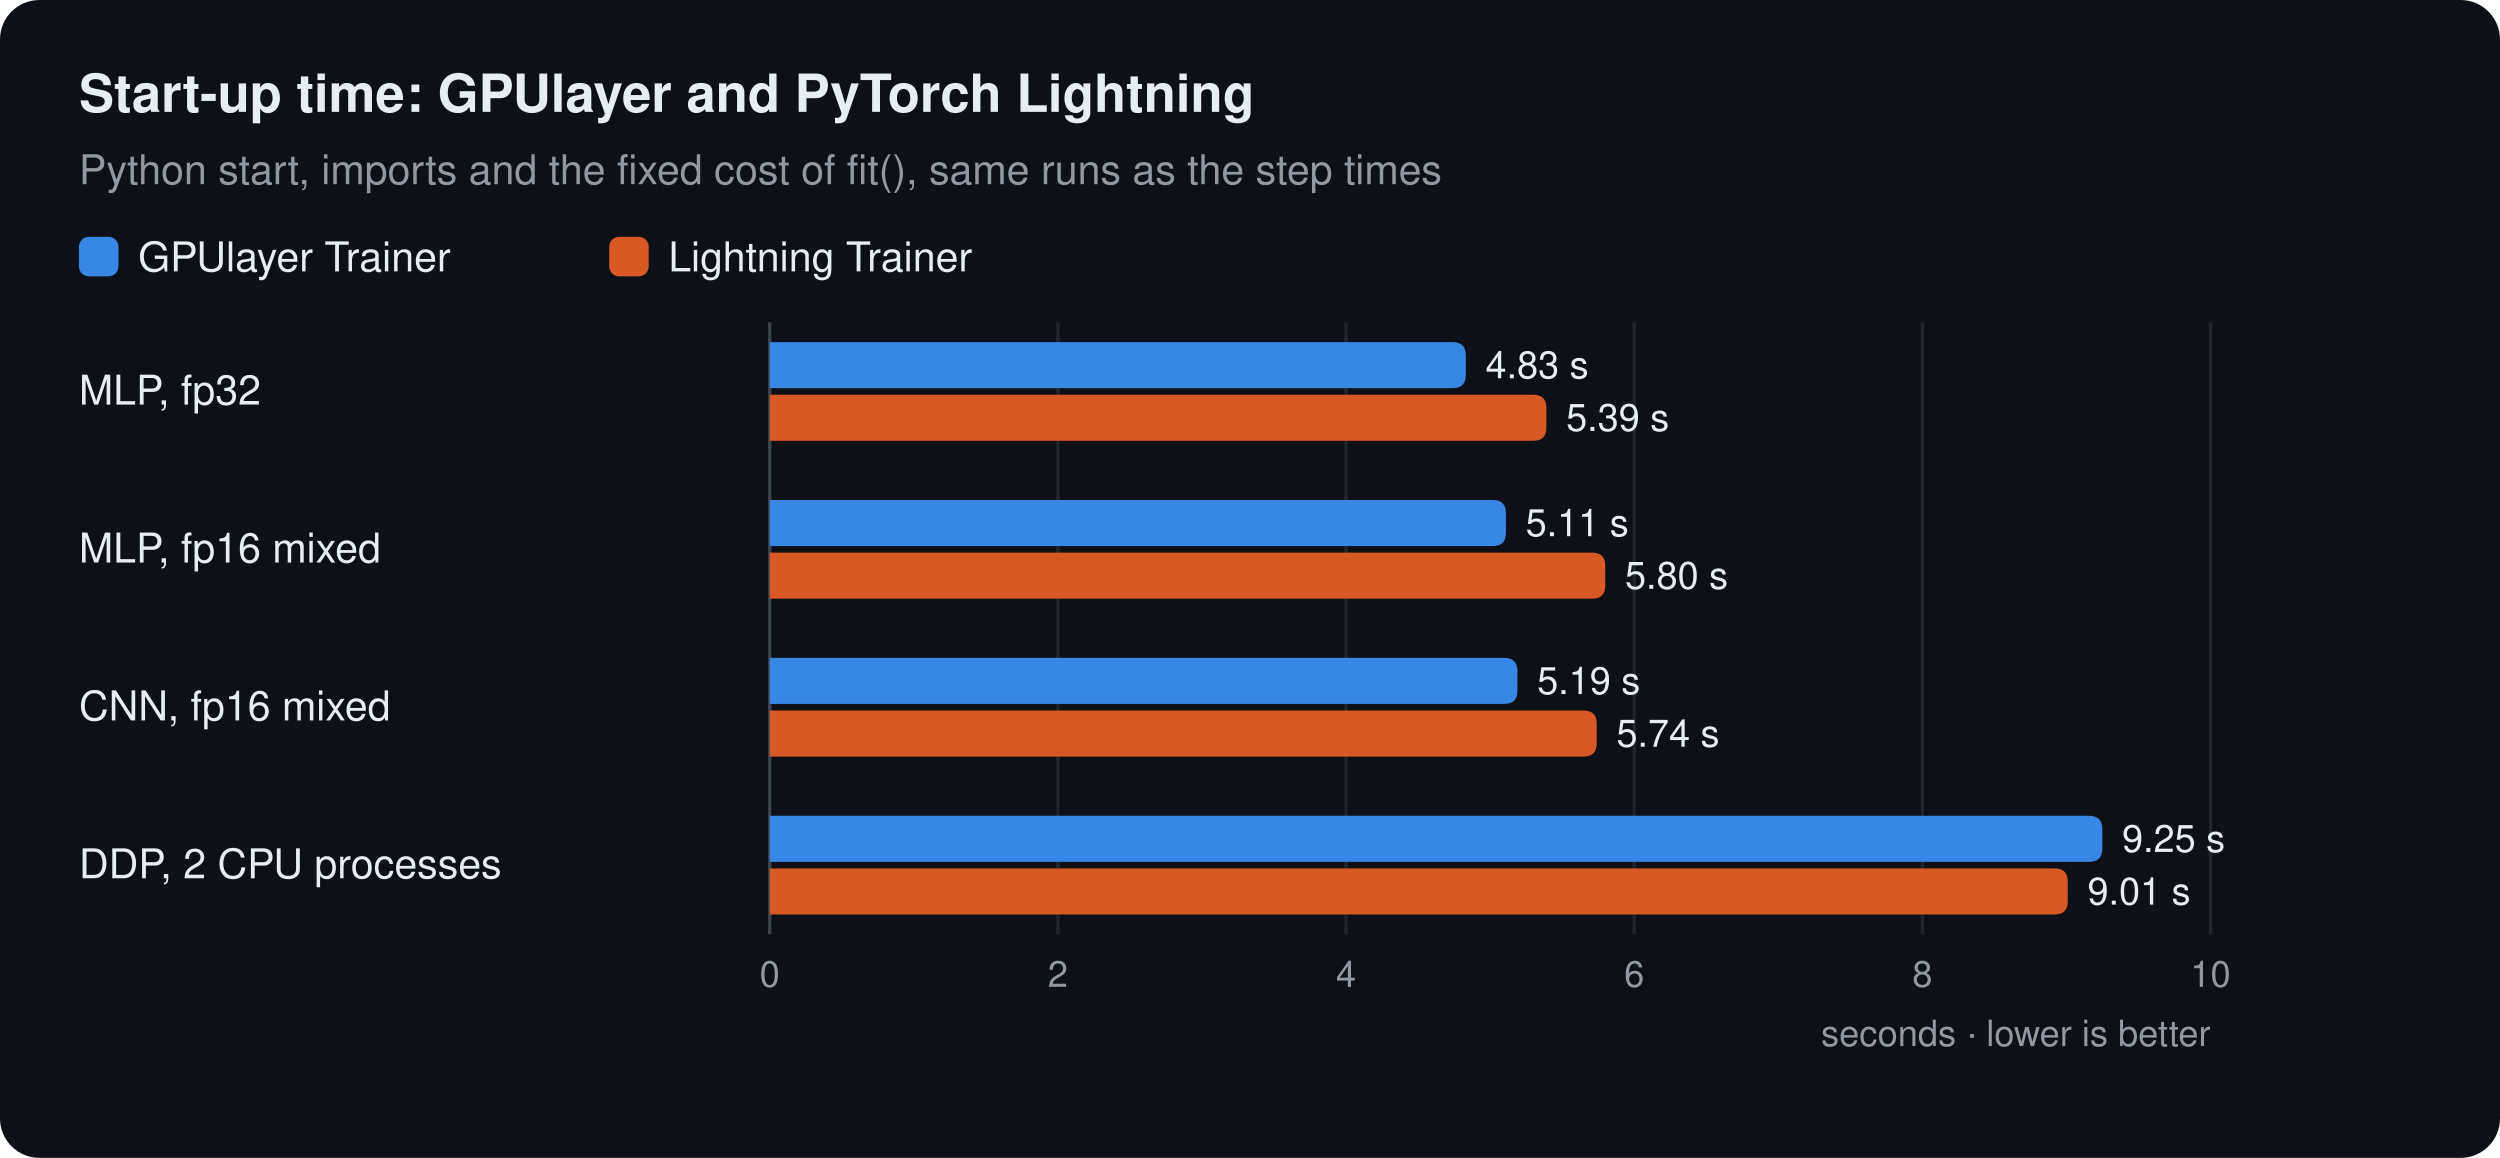
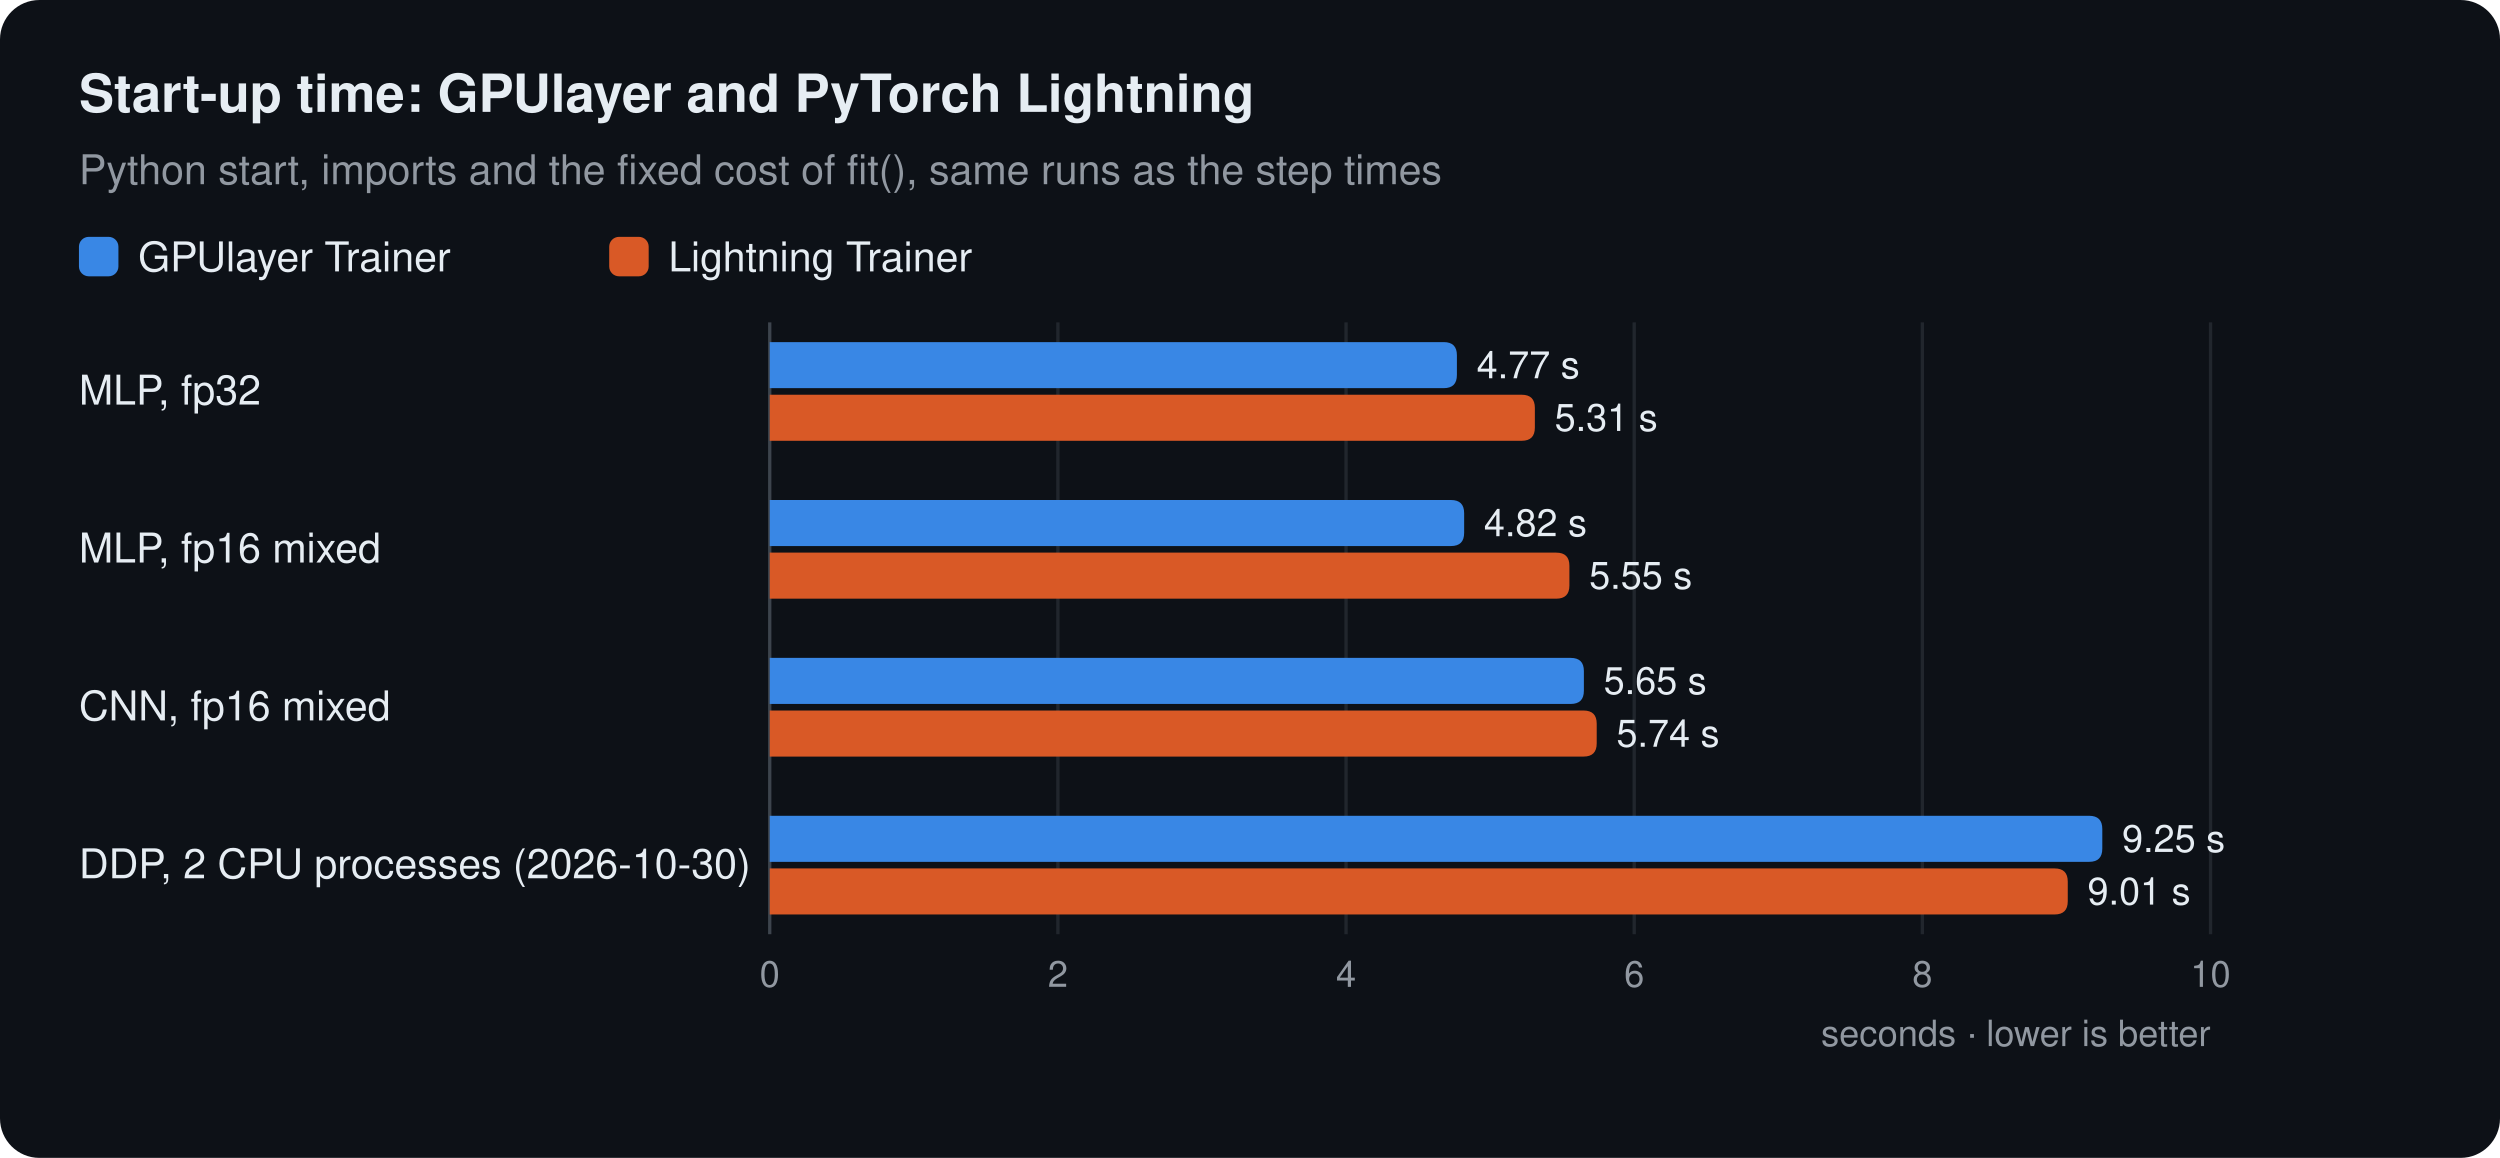
<svg xmlns="http://www.w3.org/2000/svg" viewBox="0 0 760 352" width="760" height="352" role="img" aria-label="Start-up time: GPUlayer and PyTorch Lightning: Python start, imports and the fixed cost of fit(), same runs as the step times">
  <rect width="760" height="352" rx="12" fill="#0d1117" />
  <text x="24.0" y="34.0" font-family="-apple-system, 'Segoe UI', Helvetica, Arial, sans-serif" font-size="16" font-weight="600" fill="#e6edf3" text-anchor="start">Start-up time: GPUlayer and PyTorch Lightning</text>
  <text x="24.0" y="56.0" font-family="-apple-system, 'Segoe UI', Helvetica, Arial, sans-serif" font-size="12.5" font-weight="400" fill="#9198a1" text-anchor="start">Python start, imports and the fixed cost of fit(), same runs as the step times</text>
  <rect x="24" y="72" width="12" height="12" rx="3" fill="#3987e5" />
  <text x="42.0" y="82.5" font-family="-apple-system, 'Segoe UI', Helvetica, Arial, sans-serif" font-size="12.5" font-weight="400" fill="#e6edf3" text-anchor="start">GPUlayer Trainer</text>
  <rect x="185.2" y="72" width="12" height="12" rx="3" fill="#d95926" />
  <text x="203.2" y="82.5" font-family="-apple-system, 'Segoe UI', Helvetica, Arial, sans-serif" font-size="12.5" font-weight="400" fill="#e6edf3" text-anchor="start">Lightning Trainer</text>
  <line x1="234.0" y1="98" x2="234.0" y2="284" stroke="#3d444d" stroke-width="1" />
  <text x="234.0" y="300.0" font-family="-apple-system, 'Segoe UI', Helvetica, Arial, sans-serif" font-size="11" font-weight="400" fill="#9198a1" text-anchor="middle">0</text>
  <line x1="321.6" y1="98" x2="321.6" y2="284" stroke="#21262d" stroke-width="1" />
  <text x="321.6" y="300.0" font-family="-apple-system, 'Segoe UI', Helvetica, Arial, sans-serif" font-size="11" font-weight="400" fill="#9198a1" text-anchor="middle">2</text>
  <line x1="409.2" y1="98" x2="409.2" y2="284" stroke="#21262d" stroke-width="1" />
  <text x="409.2" y="300.0" font-family="-apple-system, 'Segoe UI', Helvetica, Arial, sans-serif" font-size="11" font-weight="400" fill="#9198a1" text-anchor="middle">4</text>
  <line x1="496.8" y1="98" x2="496.8" y2="284" stroke="#21262d" stroke-width="1" />
  <text x="496.8" y="300.0" font-family="-apple-system, 'Segoe UI', Helvetica, Arial, sans-serif" font-size="11" font-weight="400" fill="#9198a1" text-anchor="middle">6</text>
  <line x1="584.4" y1="98" x2="584.4" y2="284" stroke="#21262d" stroke-width="1" />
  <text x="584.4" y="300.0" font-family="-apple-system, 'Segoe UI', Helvetica, Arial, sans-serif" font-size="11" font-weight="400" fill="#9198a1" text-anchor="middle">8</text>
  <line x1="672.0" y1="98" x2="672.0" y2="284" stroke="#21262d" stroke-width="1" />
  <text x="672.0" y="300.0" font-family="-apple-system, 'Segoe UI', Helvetica, Arial, sans-serif" font-size="11" font-weight="400" fill="#9198a1" text-anchor="middle">10</text>
  <text x="672.0" y="318.0" font-family="-apple-system, 'Segoe UI', Helvetica, Arial, sans-serif" font-size="11" font-weight="400" fill="#9198a1" text-anchor="end">seconds · lower is better</text>
  <text x="24.0" y="123.0" font-family="-apple-system, 'Segoe UI', Helvetica, Arial, sans-serif" font-size="12.5" font-weight="400" fill="#e6edf3" text-anchor="start">MLP, fp32</text>
-   <path d="M234.0 104.0H441.6Q445.6 104.0 445.6 108.0V114.0Q445.6 118.0 441.6 118.0H234.0Z" fill="#3987e5" />
-   <text x="451.6" y="115.0" font-family="-apple-system, 'Segoe UI', Helvetica, Arial, sans-serif" font-size="11.5" font-weight="400" fill="#e6edf3" text-anchor="start">4.83 s</text>
-   <path d="M234.0 120.0H466.1Q470.1 120.0 470.1 124.0V130.0Q470.1 134.0 466.1 134.0H234.0Z" fill="#d95926" />
-   <text x="476.1" y="131.0" font-family="-apple-system, 'Segoe UI', Helvetica, Arial, sans-serif" font-size="11.5" font-weight="400" fill="#e6edf3" text-anchor="start">5.39 s</text>
+   <path d="M234.0 104.0H438.9Q442.9 104.0 442.9 108.0V114.0Q442.9 118.0 438.9 118.0H234.0Z" fill="#3987e5" />
+   <text x="448.9" y="115.0" font-family="-apple-system, 'Segoe UI', Helvetica, Arial, sans-serif" font-size="11.5" font-weight="400" fill="#e6edf3" text-anchor="start">4.77 s</text>
+   <path d="M234.0 120.0H462.6Q466.6 120.0 466.6 124.0V130.0Q466.6 134.0 462.6 134.0H234.0Z" fill="#d95926" />
+   <text x="472.6" y="131.0" font-family="-apple-system, 'Segoe UI', Helvetica, Arial, sans-serif" font-size="11.5" font-weight="400" fill="#e6edf3" text-anchor="start">5.31 s</text>
  <text x="24.0" y="171.0" font-family="-apple-system, 'Segoe UI', Helvetica, Arial, sans-serif" font-size="12.5" font-weight="400" fill="#e6edf3" text-anchor="start">MLP, fp16 mixed</text>
-   <path d="M234.0 152.0H453.8Q457.8 152.0 457.8 156.0V162.0Q457.8 166.0 453.8 166.0H234.0Z" fill="#3987e5" />
-   <text x="463.8" y="163.0" font-family="-apple-system, 'Segoe UI', Helvetica, Arial, sans-serif" font-size="11.5" font-weight="400" fill="#e6edf3" text-anchor="start">5.11 s</text>
-   <path d="M234.0 168.0H484.0Q488.0 168.0 488.0 172.0V178.0Q488.0 182.0 484.0 182.0H234.0Z" fill="#d95926" />
-   <text x="494.0" y="179.0" font-family="-apple-system, 'Segoe UI', Helvetica, Arial, sans-serif" font-size="11.5" font-weight="400" fill="#e6edf3" text-anchor="start">5.80 s</text>
+   <path d="M234.0 152.0H441.1Q445.1 152.0 445.1 156.0V162.0Q445.1 166.0 441.1 166.0H234.0Z" fill="#3987e5" />
+   <text x="451.1" y="163.0" font-family="-apple-system, 'Segoe UI', Helvetica, Arial, sans-serif" font-size="11.5" font-weight="400" fill="#e6edf3" text-anchor="start">4.82 s</text>
+   <path d="M234.0 168.0H473.1Q477.1 168.0 477.1 172.0V178.0Q477.1 182.0 473.1 182.0H234.0Z" fill="#d95926" />
+   <text x="483.1" y="179.0" font-family="-apple-system, 'Segoe UI', Helvetica, Arial, sans-serif" font-size="11.5" font-weight="400" fill="#e6edf3" text-anchor="start">5.55 s</text>
  <text x="24.0" y="219.0" font-family="-apple-system, 'Segoe UI', Helvetica, Arial, sans-serif" font-size="12.5" font-weight="400" fill="#e6edf3" text-anchor="start">CNN, fp16 mixed</text>
-   <path d="M234.0 200.0H457.3Q461.3 200.0 461.3 204.0V210.0Q461.3 214.0 457.3 214.0H234.0Z" fill="#3987e5" />
-   <text x="467.3" y="211.0" font-family="-apple-system, 'Segoe UI', Helvetica, Arial, sans-serif" font-size="11.5" font-weight="400" fill="#e6edf3" text-anchor="start">5.19 s</text>
+   <path d="M234.0 200.0H477.5Q481.5 200.0 481.5 204.0V210.0Q481.5 214.0 477.5 214.0H234.0Z" fill="#3987e5" />
+   <text x="487.5" y="211.0" font-family="-apple-system, 'Segoe UI', Helvetica, Arial, sans-serif" font-size="11.5" font-weight="400" fill="#e6edf3" text-anchor="start">5.65 s</text>
  <path d="M234.0 216.0H481.4Q485.4 216.0 485.4 220.0V226.0Q485.4 230.0 481.4 230.0H234.0Z" fill="#d95926" />
  <text x="491.4" y="227.0" font-family="-apple-system, 'Segoe UI', Helvetica, Arial, sans-serif" font-size="11.5" font-weight="400" fill="#e6edf3" text-anchor="start">5.74 s</text>
-   <text x="24.0" y="267.0" font-family="-apple-system, 'Segoe UI', Helvetica, Arial, sans-serif" font-size="12.5" font-weight="400" fill="#e6edf3" text-anchor="start">DDP, 2 CPU processes</text>
+   <text x="24.0" y="267.0" font-family="-apple-system, 'Segoe UI', Helvetica, Arial, sans-serif" font-size="12.5" font-weight="400" fill="#e6edf3" text-anchor="start">DDP, 2 CPU processes (2026-10-30)</text>
  <path d="M234.0 248.0H635.1Q639.1 248.0 639.1 252.0V258.0Q639.1 262.0 635.1 262.0H234.0Z" fill="#3987e5" />
  <text x="645.1" y="259.0" font-family="-apple-system, 'Segoe UI', Helvetica, Arial, sans-serif" font-size="11.5" font-weight="400" fill="#e6edf3" text-anchor="start">9.25 s</text>
  <path d="M234.0 264.0H624.6Q628.6 264.0 628.6 268.0V274.0Q628.6 278.0 624.6 278.0H234.0Z" fill="#d95926" />
  <text x="634.6" y="275.0" font-family="-apple-system, 'Segoe UI', Helvetica, Arial, sans-serif" font-size="11.5" font-weight="400" fill="#e6edf3" text-anchor="start">9.01 s</text>
</svg>
